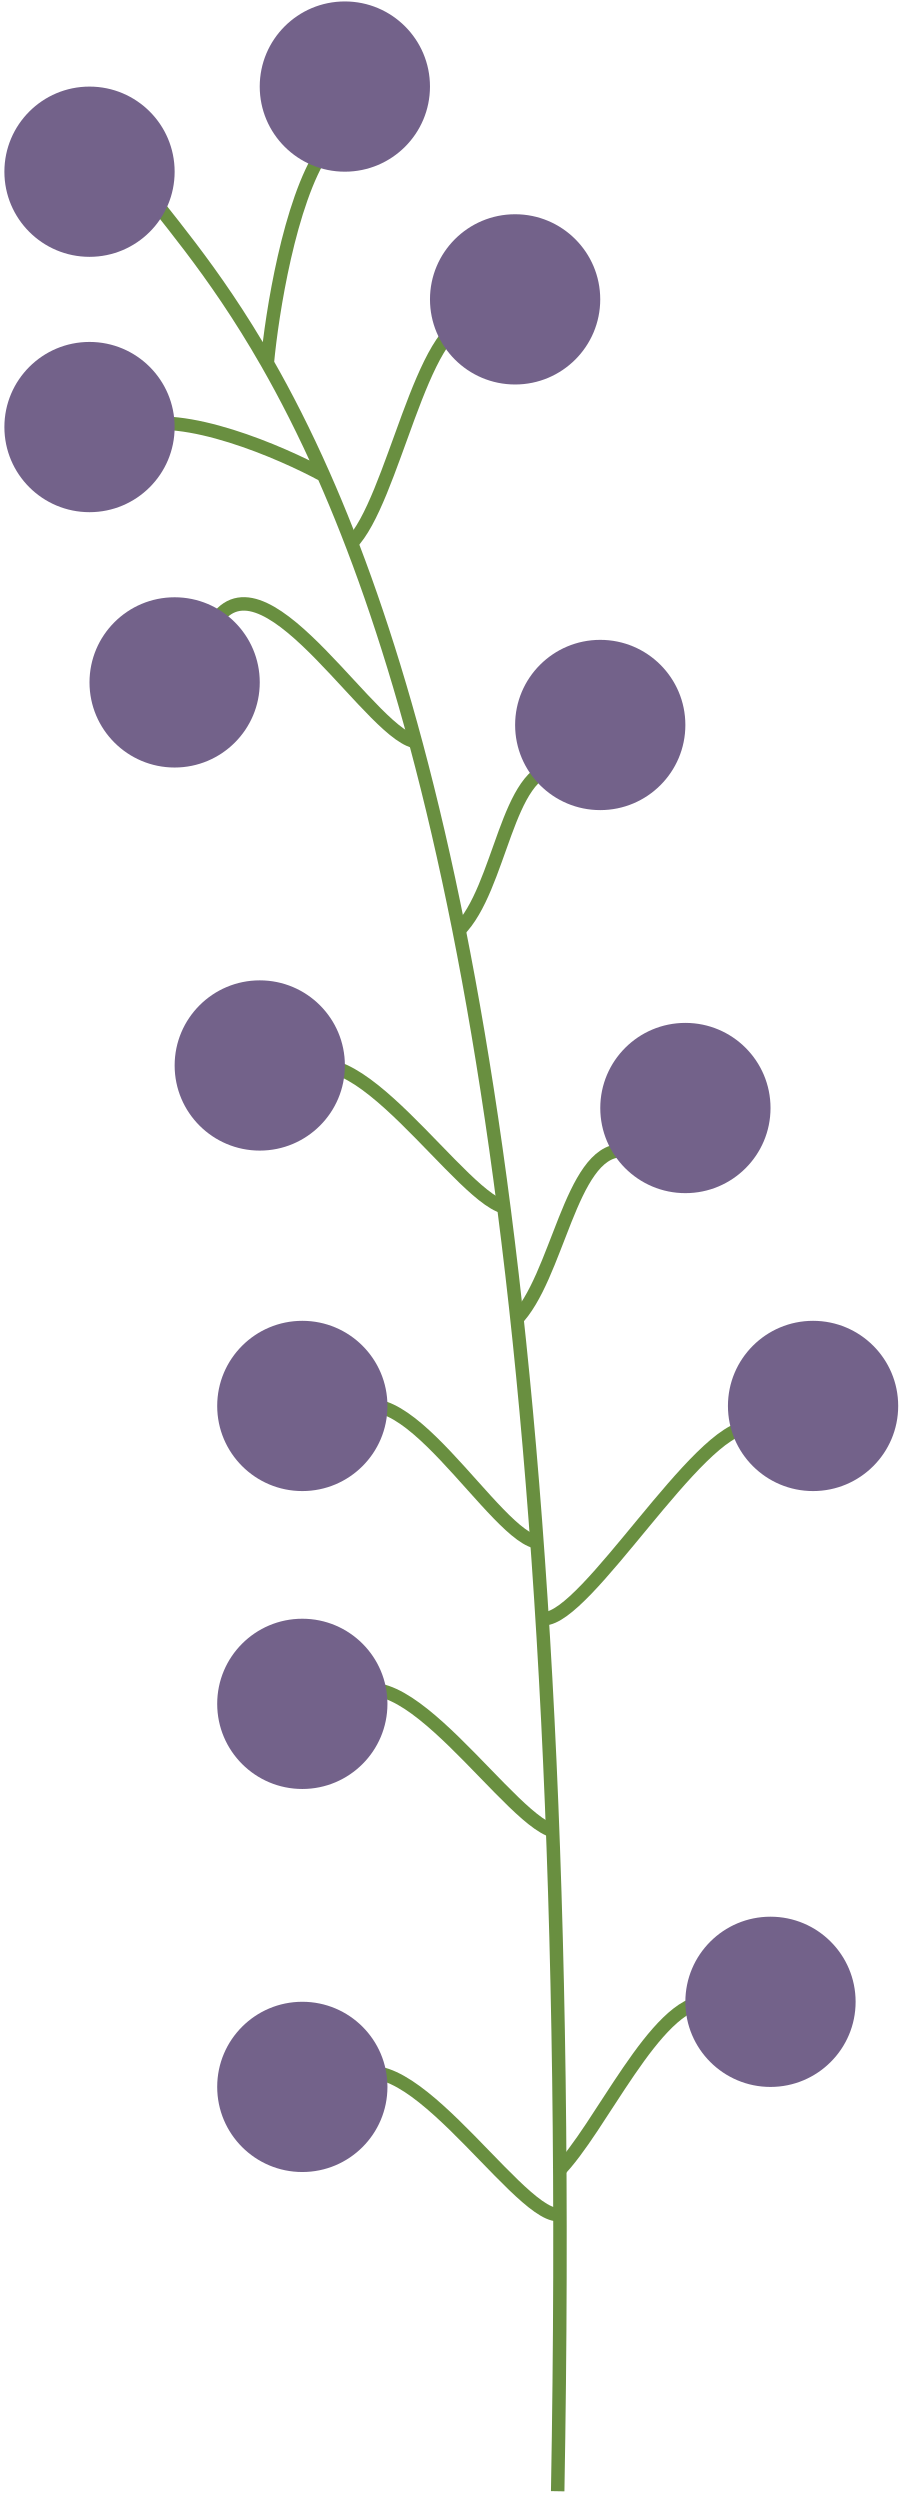
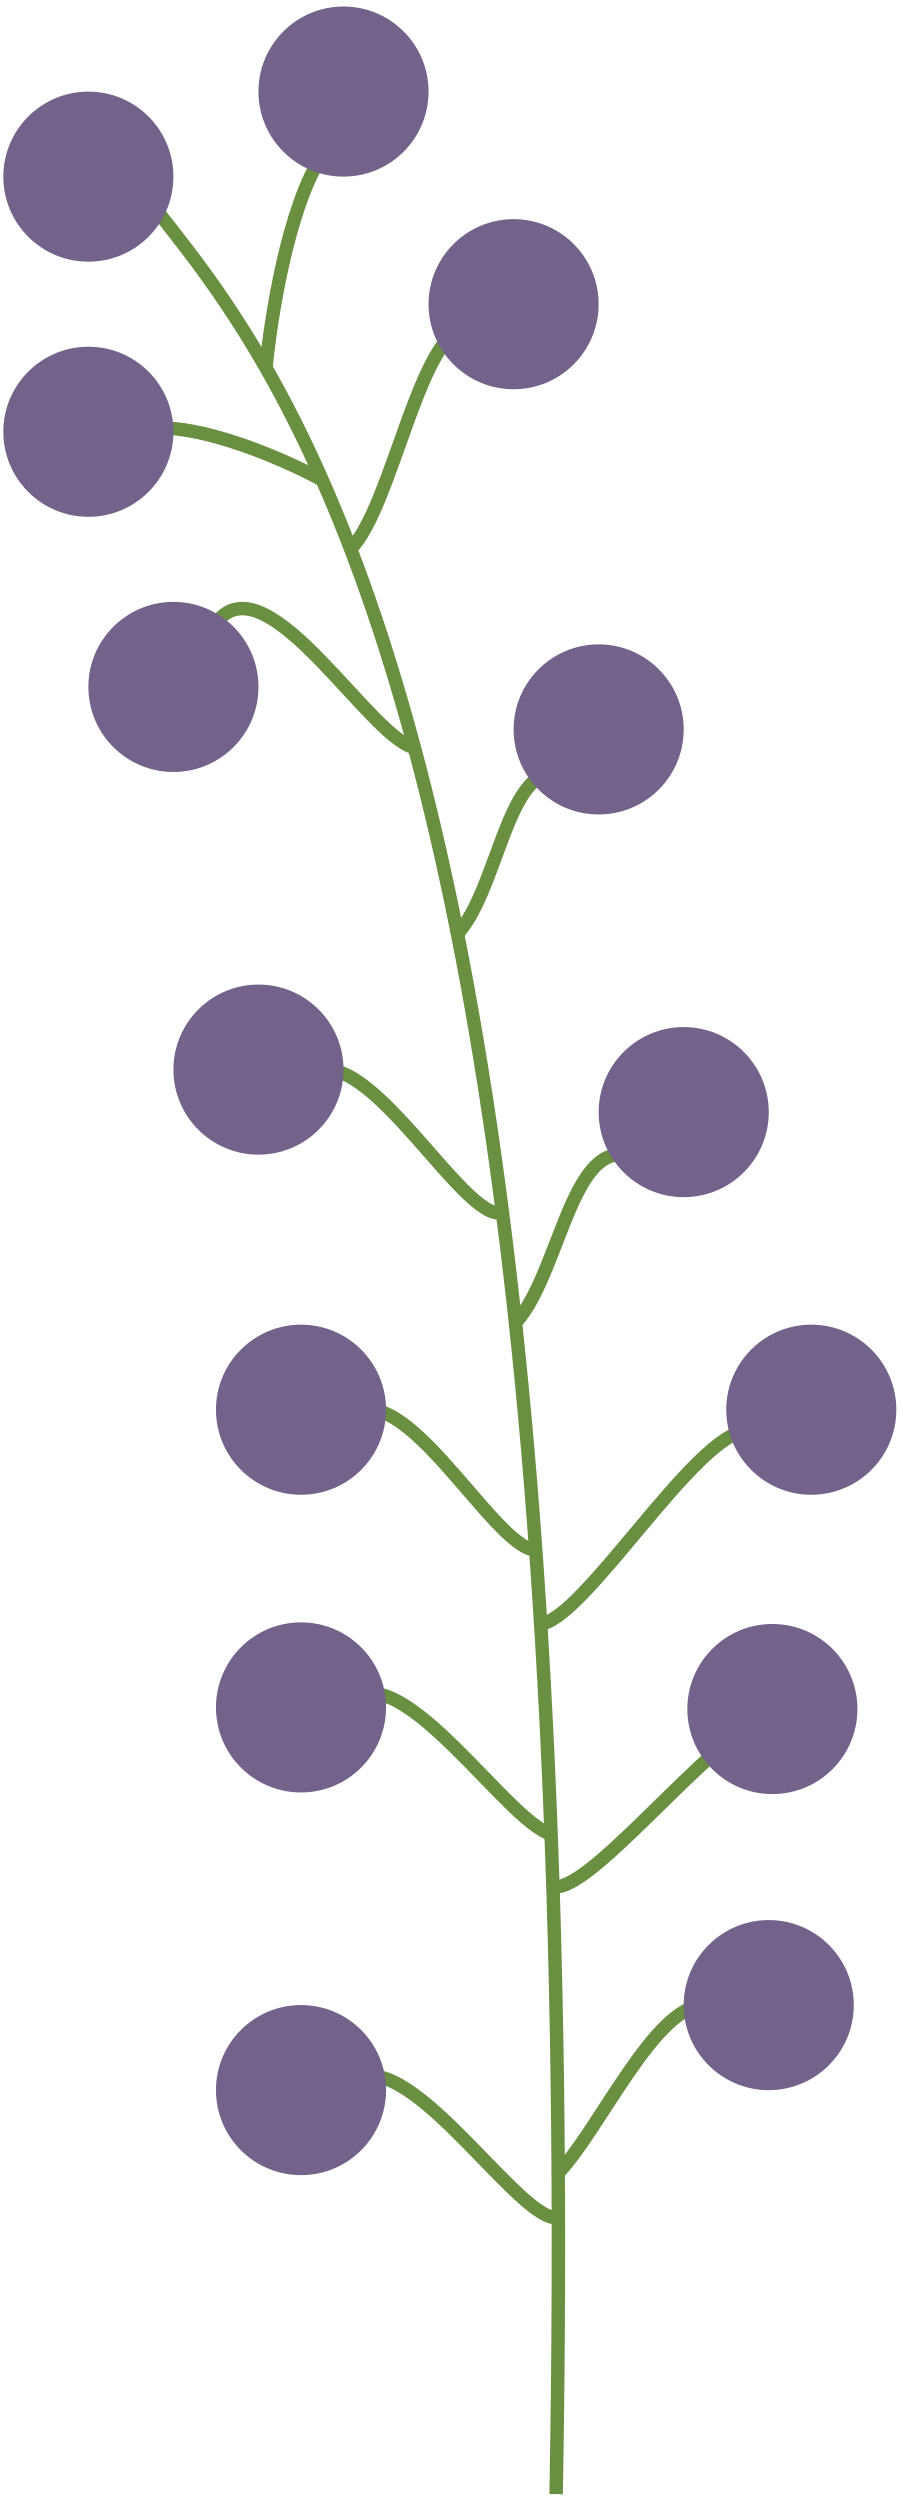
- <svg xmlns="http://www.w3.org/2000/svg" width="100" height="278" viewBox="0 0 100 278" fill="none">
-   <path d="M14.688 19.089C18.035 23.775 23.578 29.635 29.722 40.386M62.015 277.025C64.375 146.079 50.01 84.603 35.985 52.856M29.722 40.386C30.232 34.865 32.199 22.402 35.985 16.723M29.722 40.386C31.763 43.958 33.87 48.069 35.985 52.856M35.985 52.856C31.252 50.277 20.367 45.593 14.688 47.486" stroke="#698F40" stroke-width="1.498" />
-   <path d="M51 103.5C55.733 98.767 56.334 85.352 62.014 85.352" stroke="#698F40" stroke-width="1.498" />
-   <path d="M39 60.5C43.733 55.767 46.871 35.652 52.55 35.652" stroke="#698F40" stroke-width="1.498" />
-   <path d="M57.281 146.88C62.014 142.148 63.434 127.949 69.113 127.949" stroke="#698F40" stroke-width="1.498" />
-   <path d="M62.012 241.529C66.745 236.796 72.897 222.598 78.576 222.598" stroke="#698F40" stroke-width="1.498" />
-   <path d="M60.5 180C65.233 180 77.63 158.707 83.309 158.707" stroke="#698F40" stroke-width="1.498" />
-   <path d="M46.5 82.5C41.767 82.501 29.832 61.209 24.152 68.781M62.014 203.667C57.282 203.668 44.03 181.896 38.351 189.468M62.014 246.262C57.282 246.263 44.03 224.491 38.351 232.063" stroke="#698F40" stroke-width="1.498" />
-   <path d="M56.5 134.275C51.767 134.276 38.516 112.504 32.836 120.076" stroke="#698F40" stroke-width="1.498" />
-   <path d="M60 171.5C55.267 171.501 44.031 150.371 38.352 157.943" stroke="#698F40" stroke-width="1.498" />
-   <circle cx="85.678" cy="222.602" r="9.466" fill="#73628A" />
-   <circle cx="33.618" cy="232.063" r="9.466" fill="#73628A" />
-   <circle cx="33.618" cy="189.469" r="9.466" fill="#73628A" />
-   <circle cx="33.618" cy="156.341" r="9.466" fill="#73628A" />
-   <circle cx="90.413" cy="156.341" r="9.466" fill="#73628A" />
-   <circle cx="76.216" cy="123.212" r="9.466" fill="#73628A" />
-   <circle cx="66.747" cy="80.618" r="9.466" fill="#73628A" />
-   <circle cx="19.419" cy="75.883" r="9.466" fill="#73628A" />
-   <circle cx="9.954" cy="47.489" r="9.466" fill="#73628A" />
-   <circle cx="57.28" cy="33.29" r="9.466" fill="#73628A" />
-   <circle cx="38.348" cy="9.626" r="9.466" fill="#73628A" />
-   <circle cx="9.954" cy="19.095" r="9.466" fill="#73628A" />
-   <circle cx="28.886" cy="118.481" r="9.466" fill="#73628A" />
+ <svg xmlns="http://www.w3.org/2000/svg" width="134" height="371" viewBox="0 0 134 371" fill="none">
+   <path d="M19.426 26.21C23.889 32.458 31.28 40.271 39.472 54.606M82.529 370.125C85.675 195.53 66.522 113.561 47.822 71.233M39.472 54.606C40.152 47.244 42.774 30.627 47.822 23.055M39.472 54.606C42.193 59.368 45.003 64.85 47.822 71.233M47.822 71.233C41.512 67.794 26.998 61.548 19.426 64.072" stroke="#698F40" stroke-width="1.997" />
+   <path d="M67.5 139C73.81 132.69 74.955 114.559 82.528 114.559" stroke="#698F40" stroke-width="1.997" />
+   <path d="M52 81.5C58.31 75.19 62.337 48.289 69.91 48.289" stroke="#698F40" stroke-width="1.997" />
+   <path d="M76.219 196.593C82.529 190.283 84.422 171.352 91.995 171.352" stroke="#698F40" stroke-width="1.997" />
+   <path d="M82.527 322.792C88.838 316.482 97.041 297.551 104.614 297.551" stroke="#698F40" stroke-width="1.997" />
+   <path d="M80 241C86.31 241 103.352 212.363 110.924 212.363M82.5 280C88.81 280 108.428 254 116 254" stroke="#698F40" stroke-width="1.997" />
+   <path d="M62 111C55.69 111.002 39.621 82.373 32.049 92.469M82.532 272.317C76.221 272.319 58.552 243.289 50.98 253.385M82.532 329.111C76.221 329.112 58.552 300.082 50.98 310.179" stroke="#698F40" stroke-width="1.997" />
+   <path d="M74 180C67.69 180.002 52.242 150.766 44.67 160.863" stroke="#698F40" stroke-width="1.997" />
+   <path d="M79.5 230C73.19 230.002 58.551 201.248 50.978 211.345" stroke="#698F40" stroke-width="1.997" />
+   <circle cx="114.08" cy="297.558" r="12.621" fill="#73628A" />
+   <circle cx="44.67" cy="310.172" r="12.621" fill="#73628A" />
+   <circle cx="44.67" cy="253.382" r="12.621" fill="#73628A" />
+   <circle cx="44.67" cy="209.203" r="12.621" fill="#73628A" />
+   <circle cx="120.394" cy="209.203" r="12.621" fill="#73628A" />
+   <circle cx="114.621" cy="253.621" r="12.621" fill="#73628A" />
+   <circle cx="101.463" cy="165.039" r="12.621" fill="#73628A" />
+   <circle cx="88.84" cy="108.246" r="12.621" fill="#73628A" />
+   <circle cx="25.736" cy="101.941" r="12.621" fill="#73628A" />
+   <circle cx="13.115" cy="64.074" r="12.621" fill="#73628A" />
+   <circle cx="76.216" cy="45.144" r="12.621" fill="#73628A" />
+   <circle cx="50.974" cy="13.589" r="12.621" fill="#73628A" />
+   <circle cx="13.115" cy="26.215" r="12.621" fill="#73628A" />
+   <circle cx="38.357" cy="158.73" r="12.621" fill="#73628A" />
</svg>
